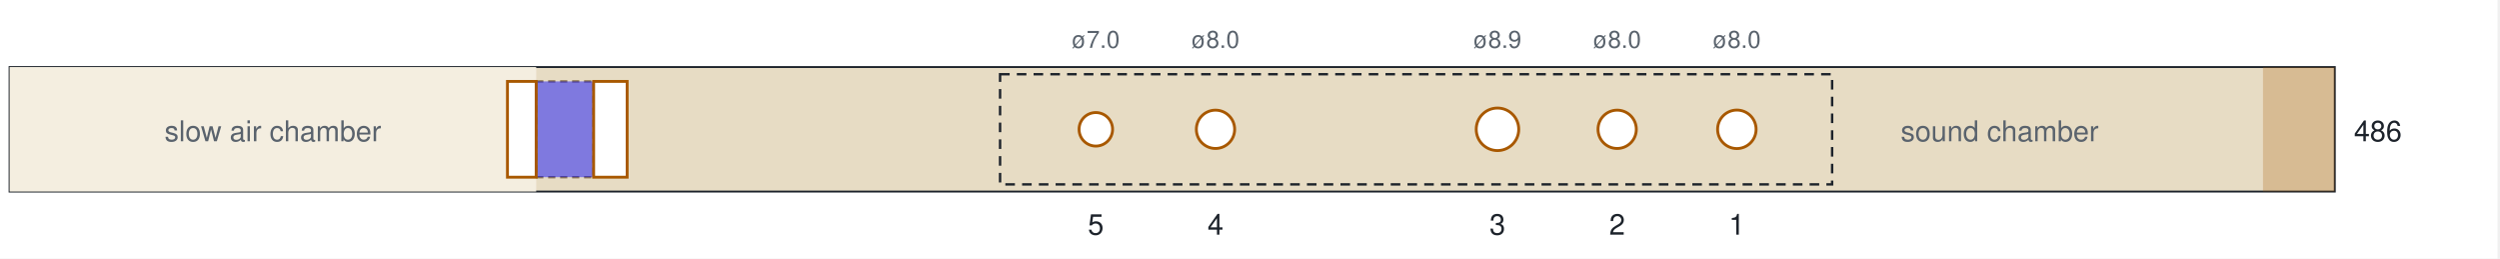
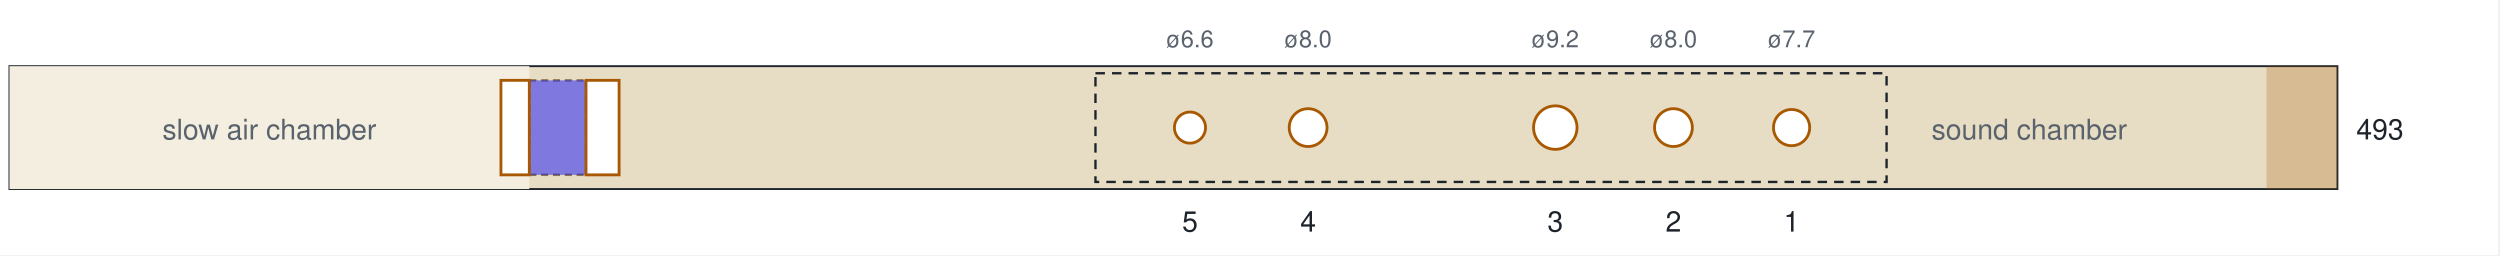
- <svg xmlns="http://www.w3.org/2000/svg" viewBox="-2 0 522 54.0">
-   <rect x="-2" y="0" width="521.7" height="54.0" fill="#ffffff" />
-   <rect x="0" y="14.0" width="485.7" height="26.0" fill="#e7dcc4" stroke="#1d232b" stroke-width=".4" />
+ <svg xmlns="http://www.w3.org/2000/svg" viewBox="-2 0 529 54.0">
+   <rect x="-2" y="0" width="528.6" height="54.0" fill="#ffffff" />
+   <rect x="0" y="14.0" width="492.6" height="26.0" fill="#e7dcc4" stroke="#1d232b" stroke-width=".4" />
  <rect x="0" y="14.0" width="110.0" height="26.0" fill="#f4eee0" />
  <rect x="110.0" y="17.0" width="12.0" height="20.0" fill="none" stroke="#8a7350" stroke-width=".5" stroke-dasharray="1.5 1" />
-   <rect x="470.7" y="14.0" width="15.0" height="26.0" fill="#a85800" fill-opacity=".25" />
-   <rect x="206.9" y="15.5" width="173.8" height="23.0" fill="none" stroke="#1d232b" stroke-width=".5" stroke-dasharray="2 1.5" />
+   <rect x="477.6" y="14.0" width="15.0" height="26.0" fill="#a85800" fill-opacity=".25" />
+   <rect x="229.8" y="15.5" width="167.4" height="23.0" fill="none" stroke="#1d232b" stroke-width=".5" stroke-dasharray="2 1.5" />
  <rect x="110.0" y="17.0" width="12.0" height="20.0" fill="#0000ff" fill-opacity=".45" />
  <rect x="104.0" y="17.0" width="6.0" height="20.0" fill="#ffffff" stroke="#a85800" stroke-width=".6" />
  <rect x="122.0" y="17.0" width="7.0" height="20.0" fill="#ffffff" stroke="#a85800" stroke-width=".6" />
-   <circle cx="360.8" cy="27.0" r="4.02" fill="#ffffff" stroke="#a85800" stroke-width=".6" />
-   <text x="360.8" y="49.0" font-size="6" fill="#1d232b" font-family="Helvetica, Arial, sans-serif" text-anchor="middle">1</text>
-   <text x="360.8" y="10.0" font-size="5" fill="#5a636d" font-family="Helvetica, Arial, sans-serif" text-anchor="middle">ø8.0</text>
-   <circle cx="335.8" cy="27.0" r="4.00" fill="#ffffff" stroke="#a85800" stroke-width=".6" />
-   <text x="335.8" y="49.0" font-size="6" fill="#1d232b" font-family="Helvetica, Arial, sans-serif" text-anchor="middle">2</text>
-   <text x="335.8" y="10.0" font-size="5" fill="#5a636d" font-family="Helvetica, Arial, sans-serif" text-anchor="middle">ø8.0</text>
-   <circle cx="310.8" cy="27.0" r="4.44" fill="#ffffff" stroke="#a85800" stroke-width=".6" />
-   <text x="310.8" y="49.0" font-size="6" fill="#1d232b" font-family="Helvetica, Arial, sans-serif" text-anchor="middle">3</text>
-   <text x="310.8" y="10.0" font-size="5" fill="#5a636d" font-family="Helvetica, Arial, sans-serif" text-anchor="middle">ø8.9</text>
-   <circle cx="251.9" cy="27.0" r="4.00" fill="#ffffff" stroke="#a85800" stroke-width=".6" />
-   <text x="251.9" y="49.0" font-size="6" fill="#1d232b" font-family="Helvetica, Arial, sans-serif" text-anchor="middle">4</text>
-   <text x="251.9" y="10.0" font-size="5" fill="#5a636d" font-family="Helvetica, Arial, sans-serif" text-anchor="middle">ø8.0</text>
-   <circle cx="226.9" cy="27.0" r="3.50" fill="#ffffff" stroke="#a85800" stroke-width=".6" />
-   <text x="226.9" y="49.0" font-size="6" fill="#1d232b" font-family="Helvetica, Arial, sans-serif" text-anchor="middle">5</text>
-   <text x="226.9" y="10.0" font-size="5" fill="#5a636d" font-family="Helvetica, Arial, sans-serif" text-anchor="middle">ø7.0</text>
+   <circle cx="377.1" cy="27.0" r="3.83" fill="#ffffff" stroke="#a85800" stroke-width=".6" />
+   <text x="377.1" y="49.0" font-size="6" fill="#1d232b" font-family="Helvetica, Arial, sans-serif" text-anchor="middle">1</text>
+   <text x="377.1" y="10.0" font-size="5" fill="#5a636d" font-family="Helvetica, Arial, sans-serif" text-anchor="middle">ø7.7</text>
+   <circle cx="352.1" cy="27.0" r="4.00" fill="#ffffff" stroke="#a85800" stroke-width=".6" />
+   <text x="352.1" y="49.0" font-size="6" fill="#1d232b" font-family="Helvetica, Arial, sans-serif" text-anchor="middle">2</text>
+   <text x="352.1" y="10.0" font-size="5" fill="#5a636d" font-family="Helvetica, Arial, sans-serif" text-anchor="middle">ø8.0</text>
+   <circle cx="327.1" cy="27.0" r="4.60" fill="#ffffff" stroke="#a85800" stroke-width=".6" />
+   <text x="327.1" y="49.0" font-size="6" fill="#1d232b" font-family="Helvetica, Arial, sans-serif" text-anchor="middle">3</text>
+   <text x="327.1" y="10.0" font-size="5" fill="#5a636d" font-family="Helvetica, Arial, sans-serif" text-anchor="middle">ø9.2</text>
+   <circle cx="274.8" cy="27.0" r="4.00" fill="#ffffff" stroke="#a85800" stroke-width=".6" />
+   <text x="274.8" y="49.0" font-size="6" fill="#1d232b" font-family="Helvetica, Arial, sans-serif" text-anchor="middle">4</text>
+   <text x="274.8" y="10.0" font-size="5" fill="#5a636d" font-family="Helvetica, Arial, sans-serif" text-anchor="middle">ø8.0</text>
+   <circle cx="249.8" cy="27.0" r="3.29" fill="#ffffff" stroke="#a85800" stroke-width=".6" />
+   <text x="249.8" y="49.0" font-size="6" fill="#1d232b" font-family="Helvetica, Arial, sans-serif" text-anchor="middle">5</text>
+   <text x="249.8" y="10.0" font-size="5" fill="#5a636d" font-family="Helvetica, Arial, sans-serif" text-anchor="middle">ø6.6</text>
  <text x="55.0" y="29.5" font-size="6" fill="#5a636d" font-family="Helvetica, Arial, sans-serif" text-anchor="middle">slow air chamber</text>
-   <text x="415.7" y="29.5" font-size="6" fill="#5a636d" font-family="Helvetica, Arial, sans-serif" text-anchor="middle">sound chamber</text>
-   <text x="489.7" y="29.5" font-size="6" fill="#1d232b" font-family="Helvetica, Arial, sans-serif">486</text>
+   <text x="427.4" y="29.5" font-size="6" fill="#5a636d" font-family="Helvetica, Arial, sans-serif" text-anchor="middle">sound chamber</text>
+   <text x="496.6" y="29.5" font-size="6" fill="#1d232b" font-family="Helvetica, Arial, sans-serif">493</text>
</svg>
